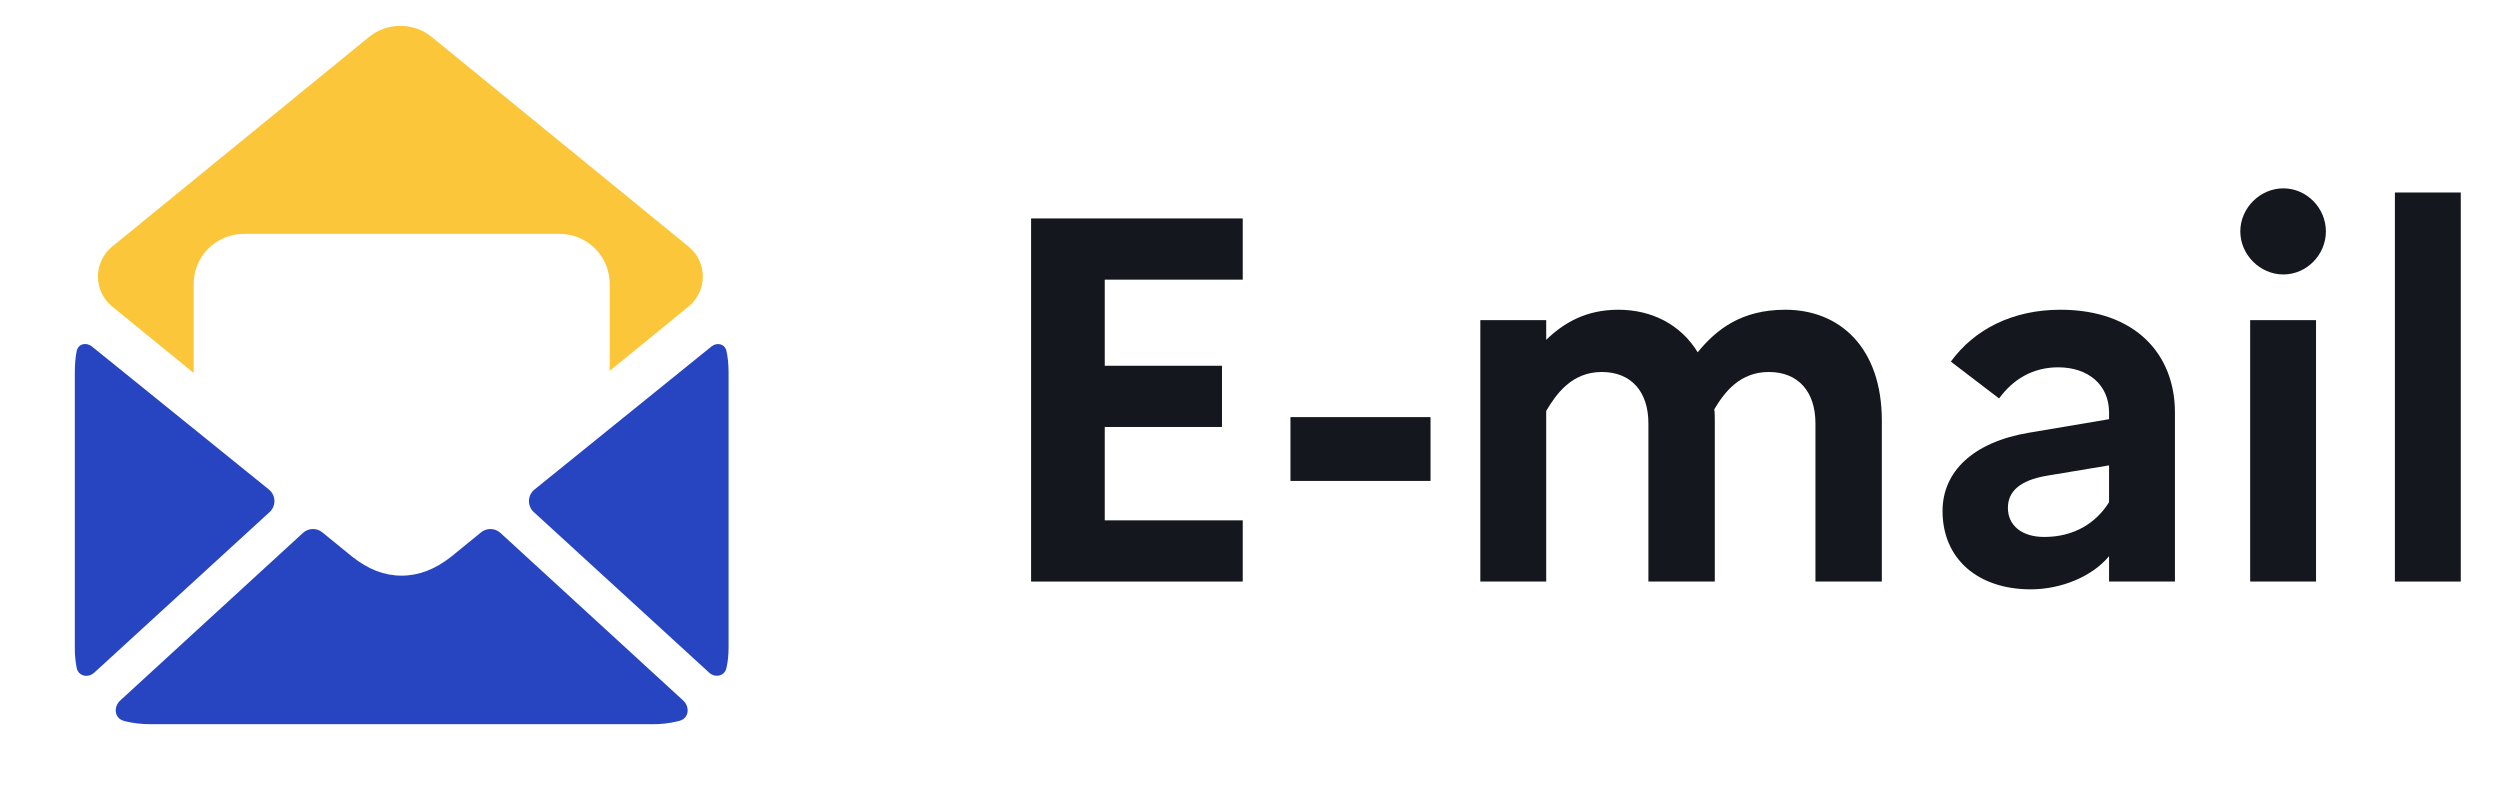
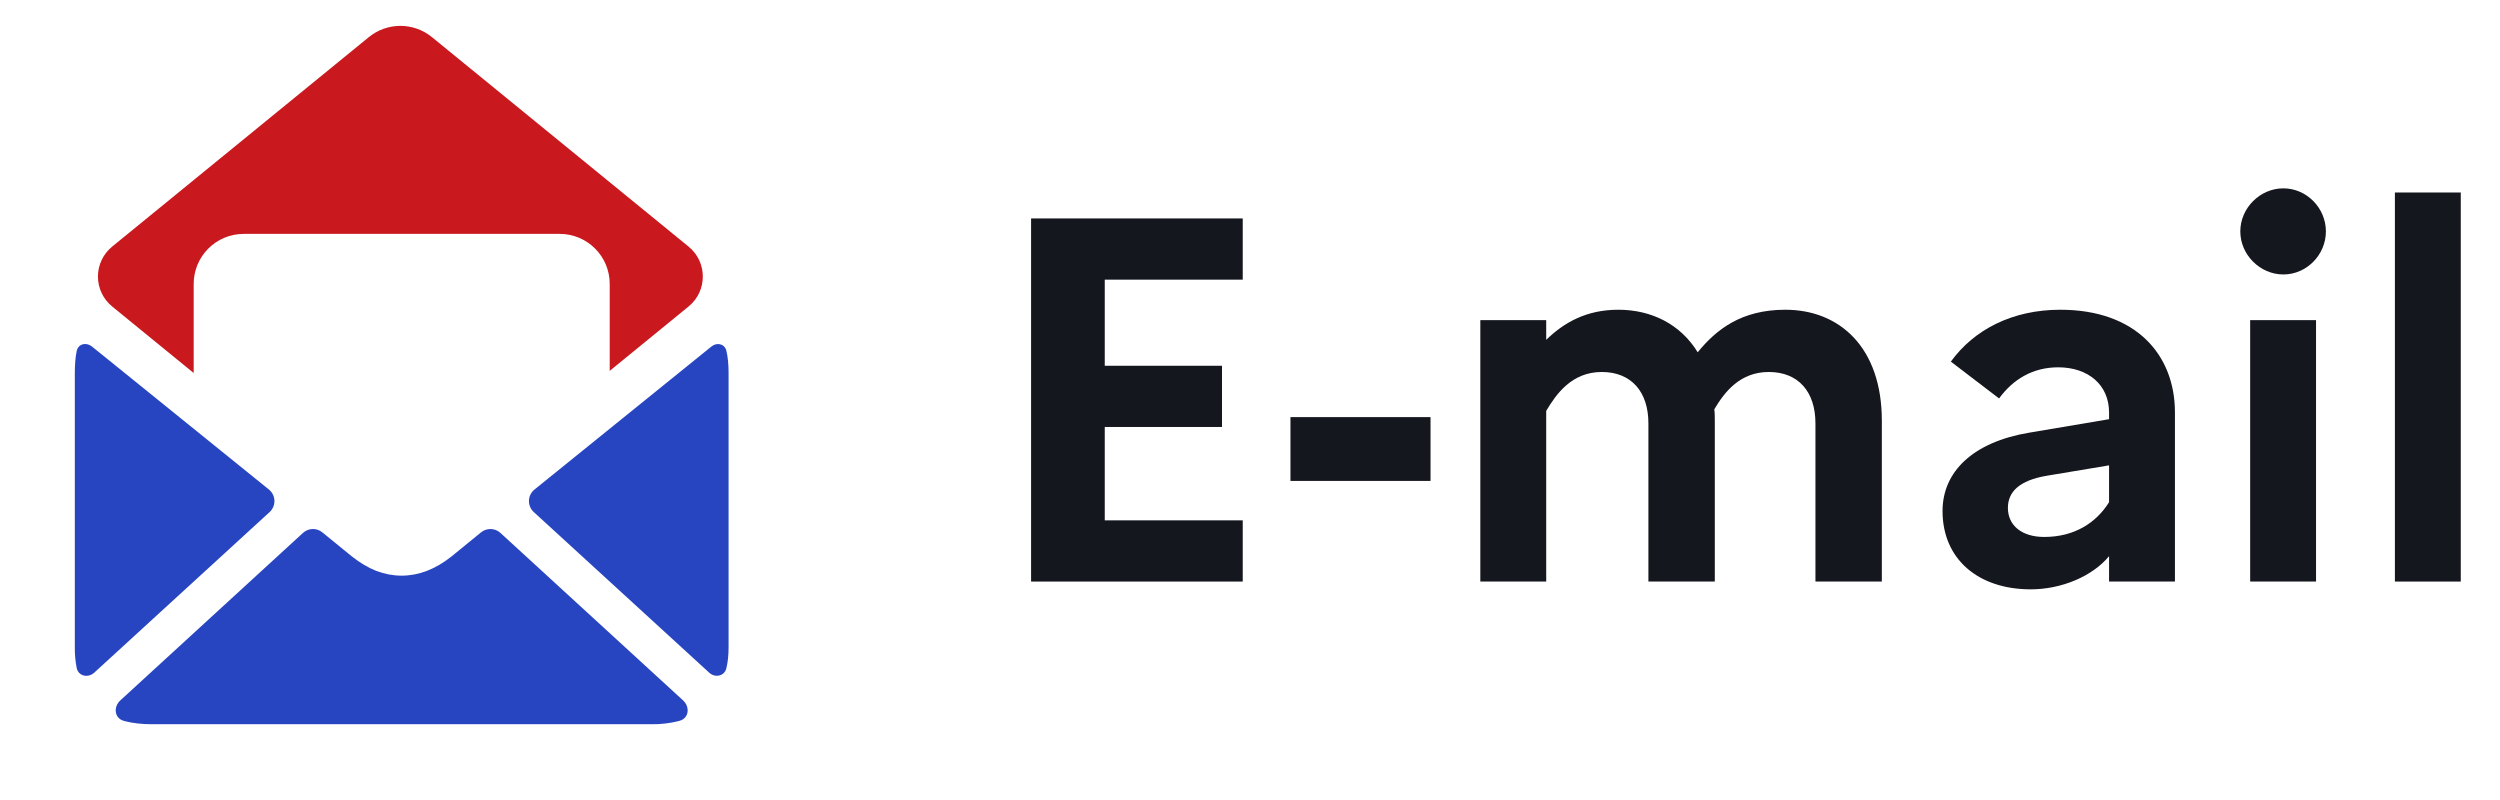
<svg xmlns="http://www.w3.org/2000/svg" width="125" height="40" viewBox="0 0 125.3 40">
  <svg viewBox="0 0 32 32" width="40.0" height="40">
    <path d="M3.778 26.933c-.246.225-.633.141-.702-.184A4 4 0 0 1 3 25.912V14.915q0-.518.076-.886c.068-.288.384-.357.614-.171l7.093 5.732a.597.597 0 0 1 .028.903zM6.085 29q-.597 0-1.064-.119l-.06-.017c-.374-.104-.423-.557-.136-.82l7.322-6.714c.218-.2.55-.21.779-.022l1.187.968q.479.379.978.578.5.189 1.01.189t1.01-.189q.511-.199.989-.578l1.186-.968a.596.596 0 0 1 .78.022l7.322 6.714c.286.263.238.715-.137.818l-.07.019a4.2 4.2 0 0 1-1.053.119zm23.041-2.251c-.068.319-.448.407-.688.186l-7.036-6.442a.596.596 0 0 1 .028-.903l7.096-5.735c.224-.181.534-.107.6.174q.087.368.087.886v10.997q0 .479-.087.837" style="fill:#2845c1;fill-rule:nonzero" />
-     <path d="m7.766 14.918-3.27-2.668a1.55 1.55 0 0 1 0-2.4l10.29-8.398a2 2 0 0 1 2.535 0L27.61 9.85c.76.62.76 1.78 0 2.4l-3.163 2.582v-3.487a2.005 2.005 0 0 0-2.004-2.005H9.77a2.005 2.005 0 0 0-2.004 2.005z" style="fill:#fbc63a;fill-rule:nonzero" />
+     <path d="m7.766 14.918-3.27-2.668a1.55 1.55 0 0 1 0-2.4l10.29-8.398a2 2 0 0 1 2.535 0L27.61 9.85c.76.62.76 1.78 0 2.4l-3.163 2.582v-3.487a2.005 2.005 0 0 0-2.004-2.005H9.77a2.005 2.005 0 0 0-2.004 2.005z" style="fill:#C9191E;fill-rule:nonzero" />
  </svg>
  <g fill="#15171f" transform="translate(49.0 0)">
    <path d="M2.678 29.1H13.286V26.032H6.37V21.352H12.246V18.284H6.37V13.968H13.286V10.9H2.678Z" />
    <path d="M15.678 20.858V24.056H22.698V20.858Z" />
    <path d="M25.194 29.1H28.496V20.546C28.99 19.714 29.77 18.596 31.278 18.596C32.76 18.596 33.618 19.584 33.618 21.17V29.1H36.946V21.04C36.946 20.832 36.946 20.65 36.92 20.468C37.44 19.584 38.22 18.596 39.65 18.596C41.132 18.596 41.99 19.584 41.99 21.17V29.1H45.318V21.04C45.318 17.348 43.186 15.476 40.482 15.476C38.272 15.476 37.024 16.464 36.088 17.608C35.23 16.204 33.774 15.476 32.11 15.476C30.498 15.476 29.38 16.126 28.496 16.984V15.996H25.194Z" />
    <path d="M52.78 29.49C54.314 29.49 55.874 28.84 56.706 27.826V29.1H60.008V20.624C60.008 17.738 58.058 15.476 54.262 15.476C51.87 15.476 49.946 16.464 48.776 18.076L51.194 19.922C51.896 18.96 52.884 18.362 54.158 18.362C55.666 18.362 56.706 19.246 56.706 20.624V20.962L52.702 21.638C49.894 22.106 48.36 23.588 48.36 25.564C48.36 27.982 50.154 29.49 52.78 29.49ZM51.636 25.408C51.636 24.602 52.208 24.03 53.586 23.796L56.706 23.276V25.122C56.056 26.162 54.964 26.864 53.456 26.864C52.338 26.864 51.636 26.292 51.636 25.408Z" />
    <path d="M65.442 13.708C66.612 13.708 67.574 12.72 67.574 11.55C67.574 10.38 66.612 9.392 65.442 9.392C64.272 9.392 63.284 10.38 63.284 11.55C63.284 12.72 64.272 13.708 65.442 13.708ZM63.778 29.1H67.08V15.996H63.778Z" />
    <path d="M71.032 29.1H74.334V9.6H71.032Z" />
  </g>
</svg>
